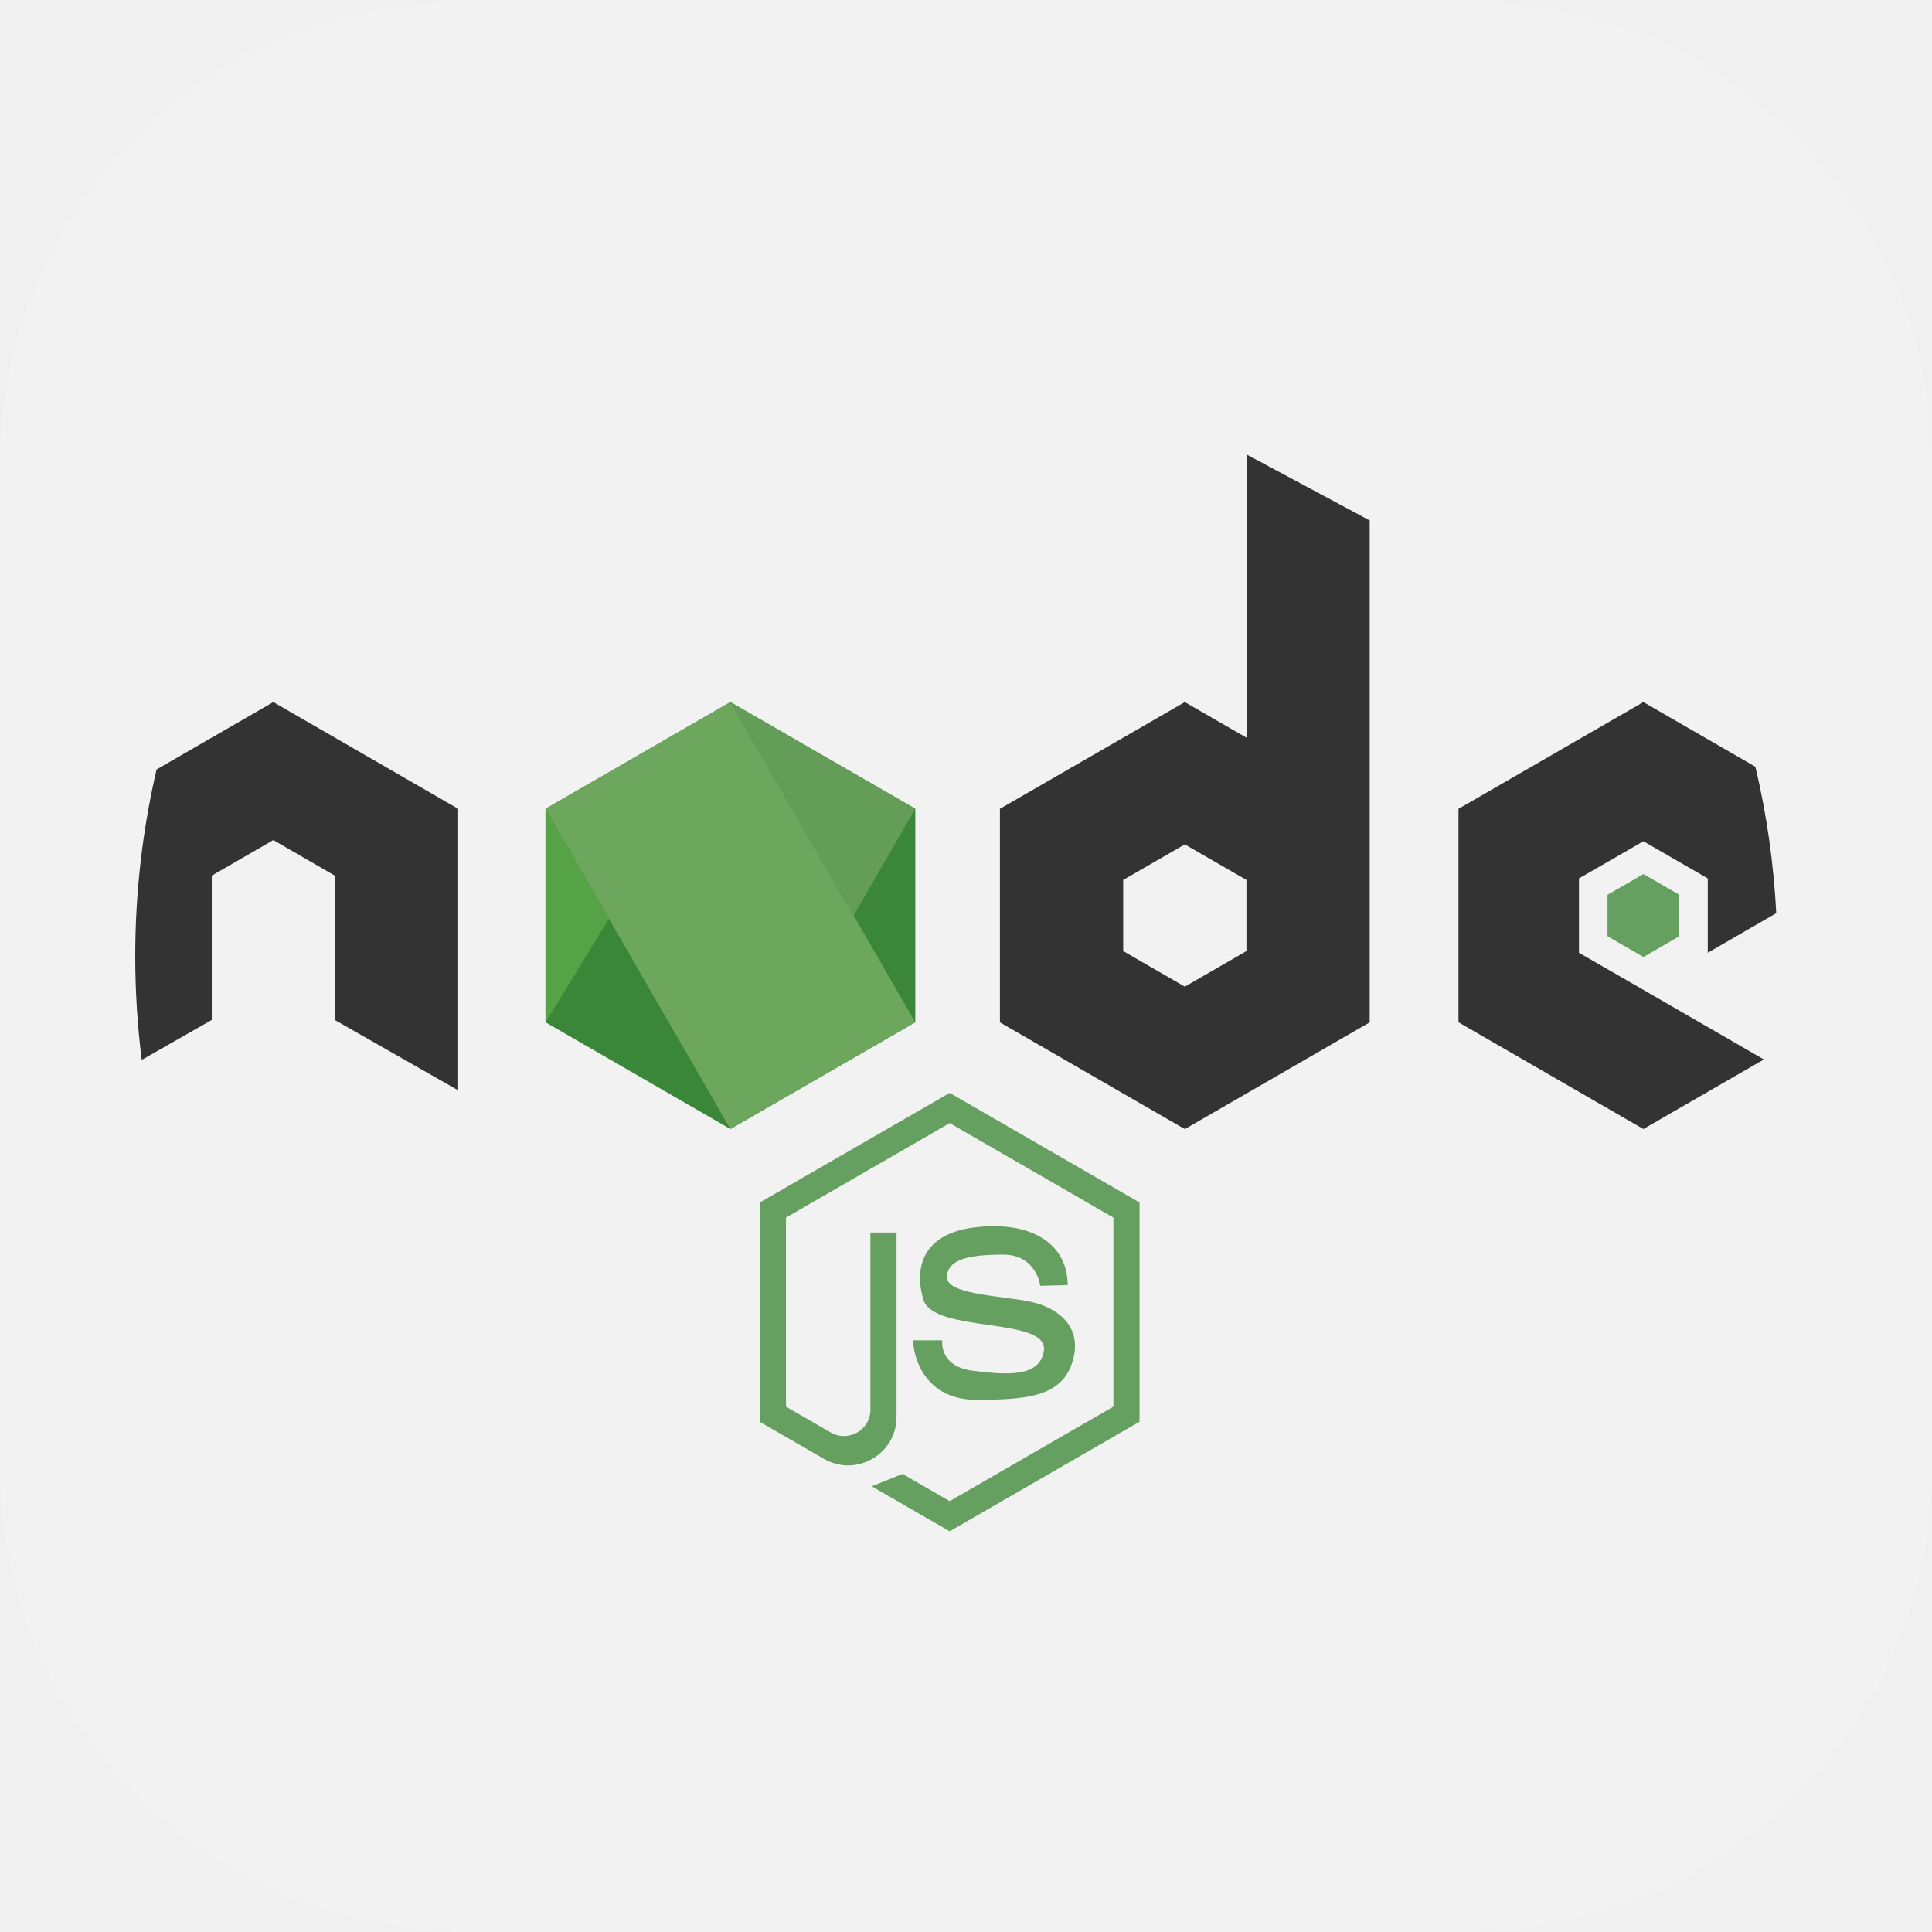
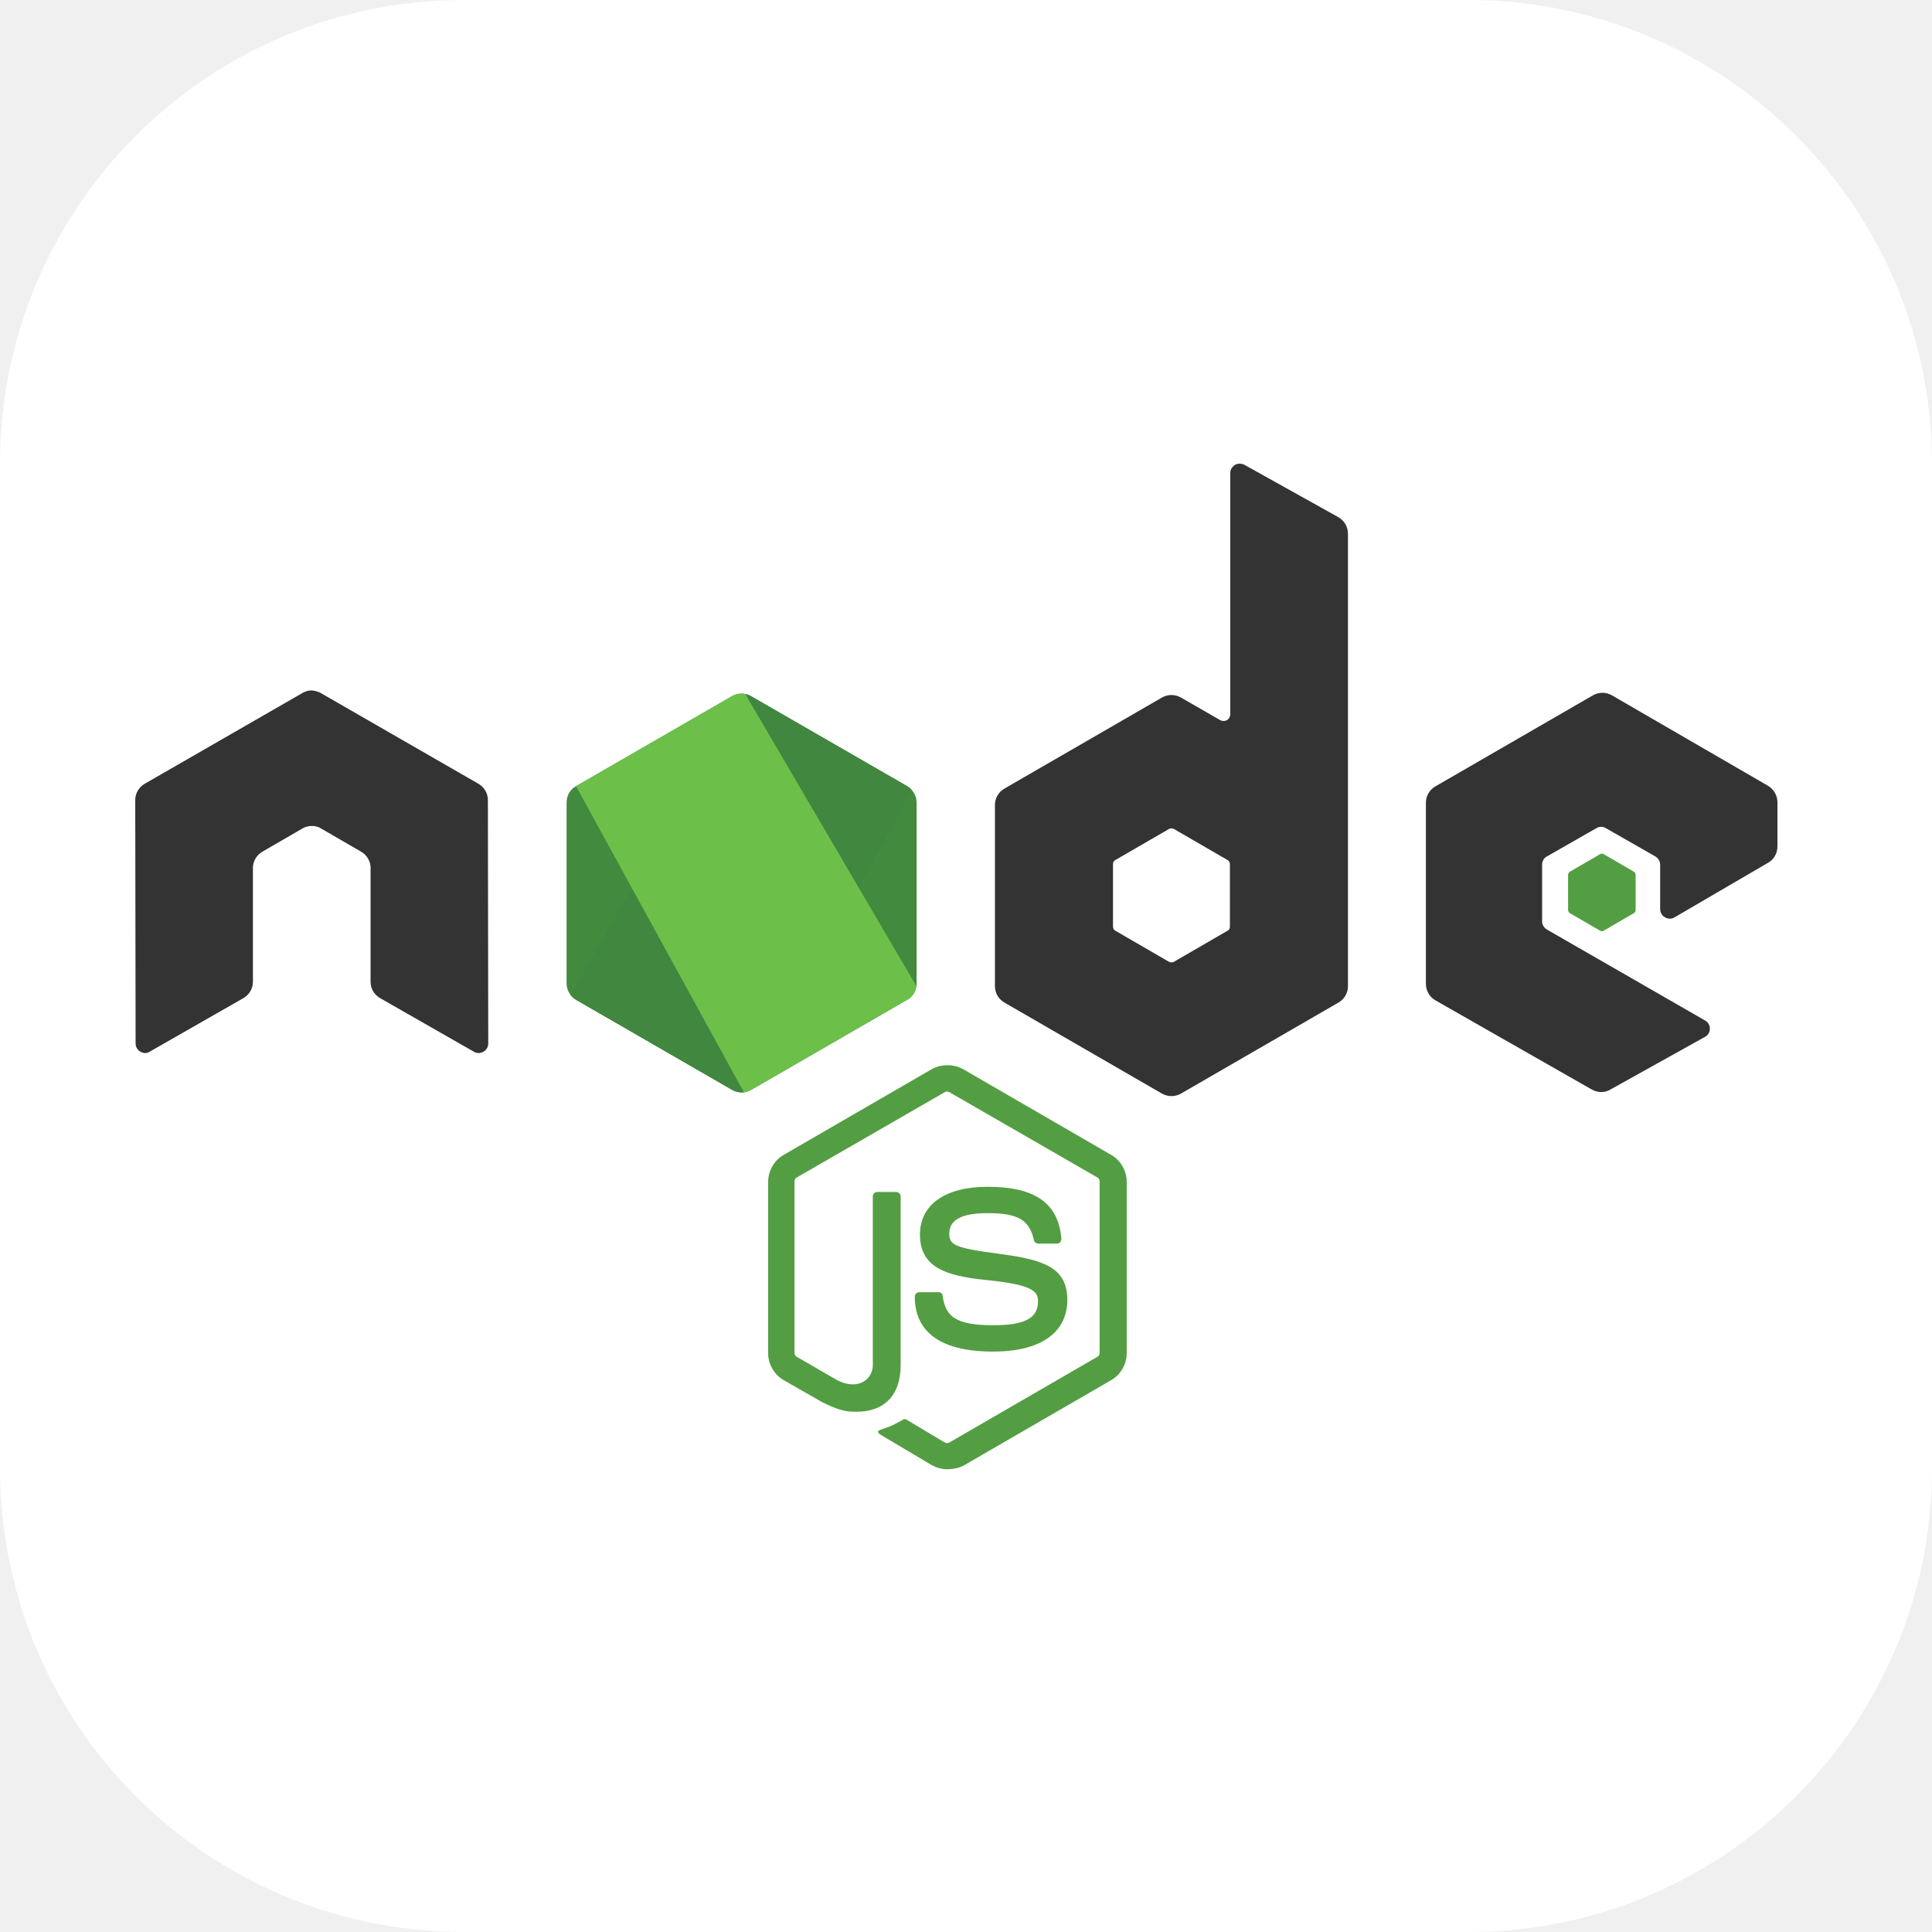
<svg xmlns="http://www.w3.org/2000/svg" width="100" height="100" viewBox="0 0 100 100" fill="none">
-   <rect width="100" height="100" rx="24" fill="#F2F2F2" />
-   <g clip-path="url(#clip0_262_4)">
-     <path d="M47.376 52.913V41.862L37.806 36.34L28.237 41.862V52.913L37.806 58.438L47.376 52.913Z" fill="#3B8739" />
-     <path d="M85.061 51.235L91.297 54.837L85.061 58.438L75.491 52.913V41.865L85.061 36.34L90.859 39.688C91.448 42.175 91.807 44.711 91.939 47.266L88.394 49.315V45.467L85.061 43.544L81.727 45.467V49.315L85.061 51.235Z" fill="#333333" />
-     <path d="M86.92 48.461V46.314L85.065 45.24L83.205 46.314V48.461L85.065 49.534L86.92 48.461Z" fill="#66A060" />
-     <path d="M23.716 41.865V56.435L17.333 52.796V45.324L14.147 43.483L10.961 45.324V52.792L7.336 54.859C7.113 53.083 7 51.291 7 49.5C7 46.174 7.382 42.935 8.104 39.828L14.147 36.34L23.716 41.865Z" fill="#333333" />
-     <path d="M37.803 36.336L47.372 52.909L37.803 58.435L28.237 41.862L37.803 36.336Z" fill="#6DA75D" />
-     <path d="M28.237 52.913L31.521 47.554L28.237 41.862V52.913Z" fill="#55A344" />
-     <path d="M44.182 47.387L47.372 41.862L37.806 36.34L44.182 47.387Z" fill="#639D57" />
-     <path d="M64.535 23.531V38.192L61.326 36.34L51.756 41.865V52.917L61.326 58.442L70.895 52.917V26.937L64.535 23.531ZM64.516 49.228L61.326 51.069L58.136 49.228V45.547L61.326 43.706L64.516 45.547V49.228Z" fill="#333333" />
-     <path d="M53.843 66.553C53.843 66.553 53.654 64.939 51.926 64.939C50.199 64.939 49.016 65.166 49.016 66.122C49.016 67.078 52.376 67.078 53.654 67.456C54.931 67.83 56.057 68.809 55.494 70.536C54.931 72.264 53.204 72.453 50.536 72.453C47.867 72.453 47.266 70.238 47.266 69.372H48.771C48.771 69.372 48.582 70.725 50.347 70.948C52.112 71.171 53.801 71.3 54.028 69.936C54.33 68.133 48.317 69.032 47.792 67.267C47.346 65.774 47.603 63.813 50.607 63.51C53.612 63.208 55.264 64.538 55.264 66.515L53.843 66.553Z" fill="#66A060" />
-     <path d="M39.326 73.594L42.648 75.51C44.318 76.474 46.405 75.268 46.405 73.341V63.794H45.052V72.963C45.052 74.013 43.914 74.675 42.999 74.146L40.682 72.808V63.023L49.156 58.132L57.63 63.023V72.808L49.156 77.698L46.715 76.289L45.12 76.931L49.156 79.259L58.983 73.587V62.24L49.156 56.568L39.33 62.24L39.326 73.594Z" fill="#66A060" />
+   <rect width="100" height="100" rx="24" fill="white" />
+   <path d="M49.039 76.049C48.751 76.049 48.482 75.972 48.232 75.838L45.676 74.32C45.292 74.109 45.484 74.032 45.6 73.993C46.118 73.82 46.215 73.782 46.752 73.474C46.81 73.436 46.887 73.455 46.945 73.494L48.904 74.666C48.981 74.704 49.077 74.704 49.135 74.666L56.801 70.227C56.878 70.189 56.916 70.112 56.916 70.016V61.159C56.916 61.063 56.878 60.986 56.801 60.947L49.135 56.528C49.058 56.49 48.962 56.49 48.904 56.528L41.238 60.947C41.161 60.986 41.123 61.082 41.123 61.159V70.016C41.123 70.093 41.161 70.189 41.238 70.227L43.333 71.438C44.466 72.014 45.177 71.342 45.177 70.669V61.927C45.177 61.812 45.273 61.697 45.407 61.697H46.387C46.503 61.697 46.618 61.793 46.618 61.927V70.669C46.618 72.187 45.792 73.071 44.351 73.071C43.909 73.071 43.563 73.071 42.583 72.591L40.566 71.438C40.066 71.15 39.759 70.612 39.759 70.035V61.178C39.759 60.602 40.066 60.063 40.566 59.775L48.232 55.337C48.712 55.068 49.365 55.068 49.846 55.337L57.512 59.775C58.011 60.063 58.319 60.602 58.319 61.178V70.035C58.319 70.612 58.011 71.15 57.512 71.438L49.846 75.876C49.596 75.991 49.308 76.049 49.039 76.049ZM51.402 69.958C48.04 69.958 47.348 68.421 47.348 67.115C47.348 66.999 47.444 66.884 47.579 66.884H48.578C48.693 66.884 48.789 66.961 48.789 67.076C48.943 68.095 49.385 68.594 51.421 68.594C53.035 68.594 53.727 68.229 53.727 67.365C53.727 66.865 53.535 66.5 51.018 66.25C48.924 66.039 47.617 65.578 47.617 63.906C47.617 62.35 48.924 61.428 51.114 61.428C53.573 61.428 54.784 62.273 54.937 64.118C54.937 64.175 54.918 64.233 54.88 64.29C54.841 64.329 54.784 64.367 54.726 64.367H53.727C53.631 64.367 53.535 64.29 53.516 64.194C53.285 63.138 52.689 62.792 51.114 62.792C49.346 62.792 49.135 63.407 49.135 63.868C49.135 64.425 49.385 64.598 51.767 64.905C54.13 65.213 55.245 65.655 55.245 67.307C55.226 68.998 53.842 69.958 51.402 69.958Z" fill="#539E43" />
+   <path d="M25.253 41.407C25.253 41.062 25.061 40.735 24.753 40.562L16.607 35.874C16.472 35.797 16.319 35.759 16.165 35.739H16.088C15.934 35.739 15.78 35.797 15.646 35.874L7.5 40.562C7.192 40.735 7 41.062 7 41.407L7.019 54.011C7.019 54.184 7.115 54.357 7.269 54.434C7.423 54.53 7.615 54.53 7.749 54.434L12.591 51.667C12.899 51.494 13.091 51.168 13.091 50.822V44.923C13.091 44.578 13.283 44.251 13.59 44.078L15.646 42.887C15.8 42.791 15.973 42.752 16.146 42.752C16.319 42.752 16.491 42.791 16.626 42.887L18.682 44.078C18.989 44.251 19.181 44.578 19.181 44.923V50.822C19.181 51.168 19.373 51.494 19.681 51.667L24.523 54.434C24.676 54.53 24.868 54.53 25.022 54.434C25.176 54.357 25.272 54.184 25.272 54.011L25.253 41.407Z" fill="#333333" />
+   <path d="M64.41 24.058C64.256 23.981 64.064 23.981 63.929 24.058C63.776 24.154 63.679 24.307 63.679 24.48V36.969C63.679 37.084 63.622 37.2 63.507 37.276C63.391 37.334 63.276 37.334 63.161 37.276L61.124 36.104C60.817 35.931 60.452 35.931 60.144 36.104L51.998 40.812C51.69 40.985 51.498 41.311 51.498 41.657V51.052C51.498 51.398 51.69 51.725 51.998 51.898L60.144 56.605C60.452 56.778 60.817 56.778 61.124 56.605L69.27 51.898C69.578 51.725 69.77 51.398 69.77 51.052V27.631C69.77 27.266 69.578 26.94 69.27 26.767L64.41 24.058ZM63.66 47.959C63.66 48.055 63.622 48.132 63.545 48.17L60.759 49.784C60.682 49.823 60.586 49.823 60.509 49.784L57.723 48.17C57.647 48.132 57.608 48.036 57.608 47.959V44.731C57.608 44.635 57.647 44.558 57.723 44.52L60.509 42.906C60.586 42.867 60.682 42.867 60.759 42.906L63.545 44.52C63.622 44.558 63.66 44.654 63.66 44.731V47.959Z" fill="#333333" />
+   <path d="M91.52 44.654C91.827 44.481 92 44.155 92 43.809V41.523C92 41.177 91.808 40.85 91.52 40.677L83.431 35.989C83.123 35.816 82.758 35.816 82.451 35.989L74.305 40.697C73.997 40.869 73.805 41.196 73.805 41.542V50.937C73.805 51.283 73.997 51.61 74.305 51.783L82.393 56.394C82.701 56.567 83.066 56.567 83.354 56.394L88.253 53.666C88.407 53.589 88.503 53.416 88.503 53.243C88.503 53.07 88.407 52.897 88.253 52.82L80.069 48.113C79.915 48.017 79.819 47.863 79.819 47.69V44.751C79.819 44.578 79.915 44.405 80.069 44.328L82.624 42.868C82.778 42.772 82.97 42.772 83.123 42.868L85.679 44.328C85.832 44.424 85.929 44.578 85.929 44.751V47.056C85.929 47.229 86.025 47.402 86.178 47.479C86.332 47.575 86.524 47.575 86.678 47.479L91.52 44.654Z" fill="#333333" />
+   <path d="M82.816 44.213C82.874 44.174 82.951 44.174 83.008 44.213L84.564 45.116C84.622 45.154 84.66 45.212 84.66 45.288V47.095C84.66 47.172 84.622 47.229 84.564 47.267L83.008 48.171C82.951 48.209 82.874 48.209 82.816 48.171L81.26 47.267C81.202 47.229 81.164 47.172 81.164 47.095V45.288C81.164 45.212 81.202 45.154 81.26 45.116L82.816 44.213Z" fill="#539E43" />
+   <path d="M38.875 36.028C38.568 35.855 38.203 35.855 37.895 36.028L29.806 40.696C29.499 40.869 29.326 41.196 29.326 41.542V50.899C29.326 51.245 29.518 51.571 29.806 51.744L37.895 56.413C38.203 56.586 38.568 56.586 38.875 56.413L46.964 51.744C47.271 51.571 47.444 51.245 47.444 50.899V41.542C47.444 41.196 47.252 40.869 46.964 40.696L38.875 36.028Z" fill="url(#paint0_linear_275_244)" />
+   <mask id="mask0_275_244" style="mask-type:luminance" maskUnits="userSpaceOnUse" x="29" y="35" width="19" height="22">
+     <path d="M38.875 36.028C38.568 35.855 38.203 35.855 37.895 36.028L29.806 40.696C29.499 40.869 29.326 41.196 29.326 41.542V50.899C29.326 51.245 29.518 51.571 29.806 51.744L37.895 56.413C38.203 56.586 38.568 56.586 38.875 56.413L46.964 51.744C47.271 51.571 47.444 51.245 47.444 50.899V41.542C47.444 41.196 47.252 40.869 46.964 40.696L38.875 36.028Z" fill="white" />
+   </mask>
+   <g mask="url(#mask0_275_244)">
+     <path d="M46.983 40.696L38.856 36.028C38.779 35.989 38.683 35.951 38.606 35.931L29.499 51.533C29.576 51.629 29.672 51.706 29.768 51.763L37.895 56.432C38.126 56.567 38.395 56.605 38.644 56.528L47.194 40.889C47.137 40.812 47.06 40.754 46.983 40.696Z" fill="url(#paint1_linear_275_244)" />
+   </g>
+   <mask id="mask1_275_244" style="mask-type:luminance" maskUnits="userSpaceOnUse" x="29" y="35" width="19" height="22">
+     <path d="M38.875 36.028C38.568 35.855 38.203 35.855 37.895 36.028L29.806 40.696C29.499 40.869 29.326 41.196 29.326 41.542V50.899C29.326 51.245 29.518 51.571 29.806 51.744L37.895 56.413C38.203 56.586 38.568 56.586 38.875 56.413L46.964 51.744C47.271 51.571 47.444 51.245 47.444 50.899V41.542C47.444 41.196 47.252 40.869 46.964 40.696L38.875 36.028Z" fill="white" />
+   </mask>
+   <g mask="url(#mask1_275_244)">
+     <path fill-rule="evenodd" clip-rule="evenodd" d="M47.002 51.744C47.233 51.61 47.406 51.379 47.483 51.129L38.568 35.912C38.337 35.874 38.087 35.893 37.876 36.028L29.806 40.677L38.51 56.547C38.625 56.528 38.76 56.49 38.875 56.432L47.002 51.744Z" fill="url(#paint2_linear_275_244)" />
+     <path fill-rule="evenodd" clip-rule="evenodd" d="M47.002 51.744L38.894 56.413C38.779 56.471 38.663 56.509 38.529 56.528L38.683 56.816L47.675 51.61V51.494L47.444 51.11C47.406 51.379 47.233 51.61 47.002 51.744Z" fill="url(#paint3_linear_275_244)" />
+     <path fill-rule="evenodd" clip-rule="evenodd" d="M47.002 51.744L38.894 56.413C38.779 56.471 38.663 56.509 38.529 56.528L38.683 56.816L47.675 51.61V51.494L47.444 51.11C47.406 51.379 47.233 51.61 47.002 51.744Z" fill="url(#paint4_linear_275_244)" />
  </g>
  <defs>
-     <clipPath id="clip0_262_4">
-       <rect width="85" height="85" fill="white" transform="translate(7 7)" />
-     </clipPath>
+     <linearGradient id="paint0_linear_275_244" x1="1264.78" y1="396.91" x2="378.131" y2="1790.04" gradientUnits="userSpaceOnUse">
+       <stop stop-color="#41873F" />
+       <stop offset="0.329" stop-color="#418B3D" />
+       <stop offset="0.635" stop-color="#419637" />
+       <stop offset="0.932" stop-color="#3FA92D" />
+       <stop offset="1" stop-color="#3FAE2A" />
+     </linearGradient>
+     <linearGradient id="paint1_linear_275_244" x1="795.3" y1="1174.39" x2="3015.77" y2="-31.985" gradientUnits="userSpaceOnUse">
+       <stop offset="0.138" stop-color="#41873F" />
+       <stop offset="0.403" stop-color="#54A044" />
+       <stop offset="0.714" stop-color="#66B848" />
+       <stop offset="0.908" stop-color="#6CC04A" />
+     </linearGradient>
+     <linearGradient id="paint2_linear_275_244" x1="-47.772" y1="1068.47" x2="1823.94" y2="1068.47" gradientUnits="userSpaceOnUse">
+       <stop offset="0.092" stop-color="#6CC04A" />
+       <stop offset="0.286" stop-color="#66B848" />
+       <stop offset="0.597" stop-color="#54A044" />
+       <stop offset="0.862" stop-color="#41873F" />
+     </linearGradient>
+     <linearGradient id="paint3_linear_275_244" x1="-911.336" y1="338" x2="960.374" y2="338" gradientUnits="userSpaceOnUse">
+       <stop offset="0.092" stop-color="#6CC04A" />
+       <stop offset="0.286" stop-color="#66B848" />
+       <stop offset="0.597" stop-color="#54A044" />
+       <stop offset="0.862" stop-color="#41873F" />
+     </linearGradient>
+     <linearGradient id="paint4_linear_275_244" x1="1233.06" y1="-1153.33" x2="758.884" y2="1331.35" gradientUnits="userSpaceOnUse">
+       <stop stop-color="#41873F" />
+       <stop offset="0.329" stop-color="#418B3D" />
+       <stop offset="0.635" stop-color="#419637" />
+       <stop offset="0.932" stop-color="#3FA92D" />
+       <stop offset="1" stop-color="#3FAE2A" />
+     </linearGradient>
  </defs>
</svg>
